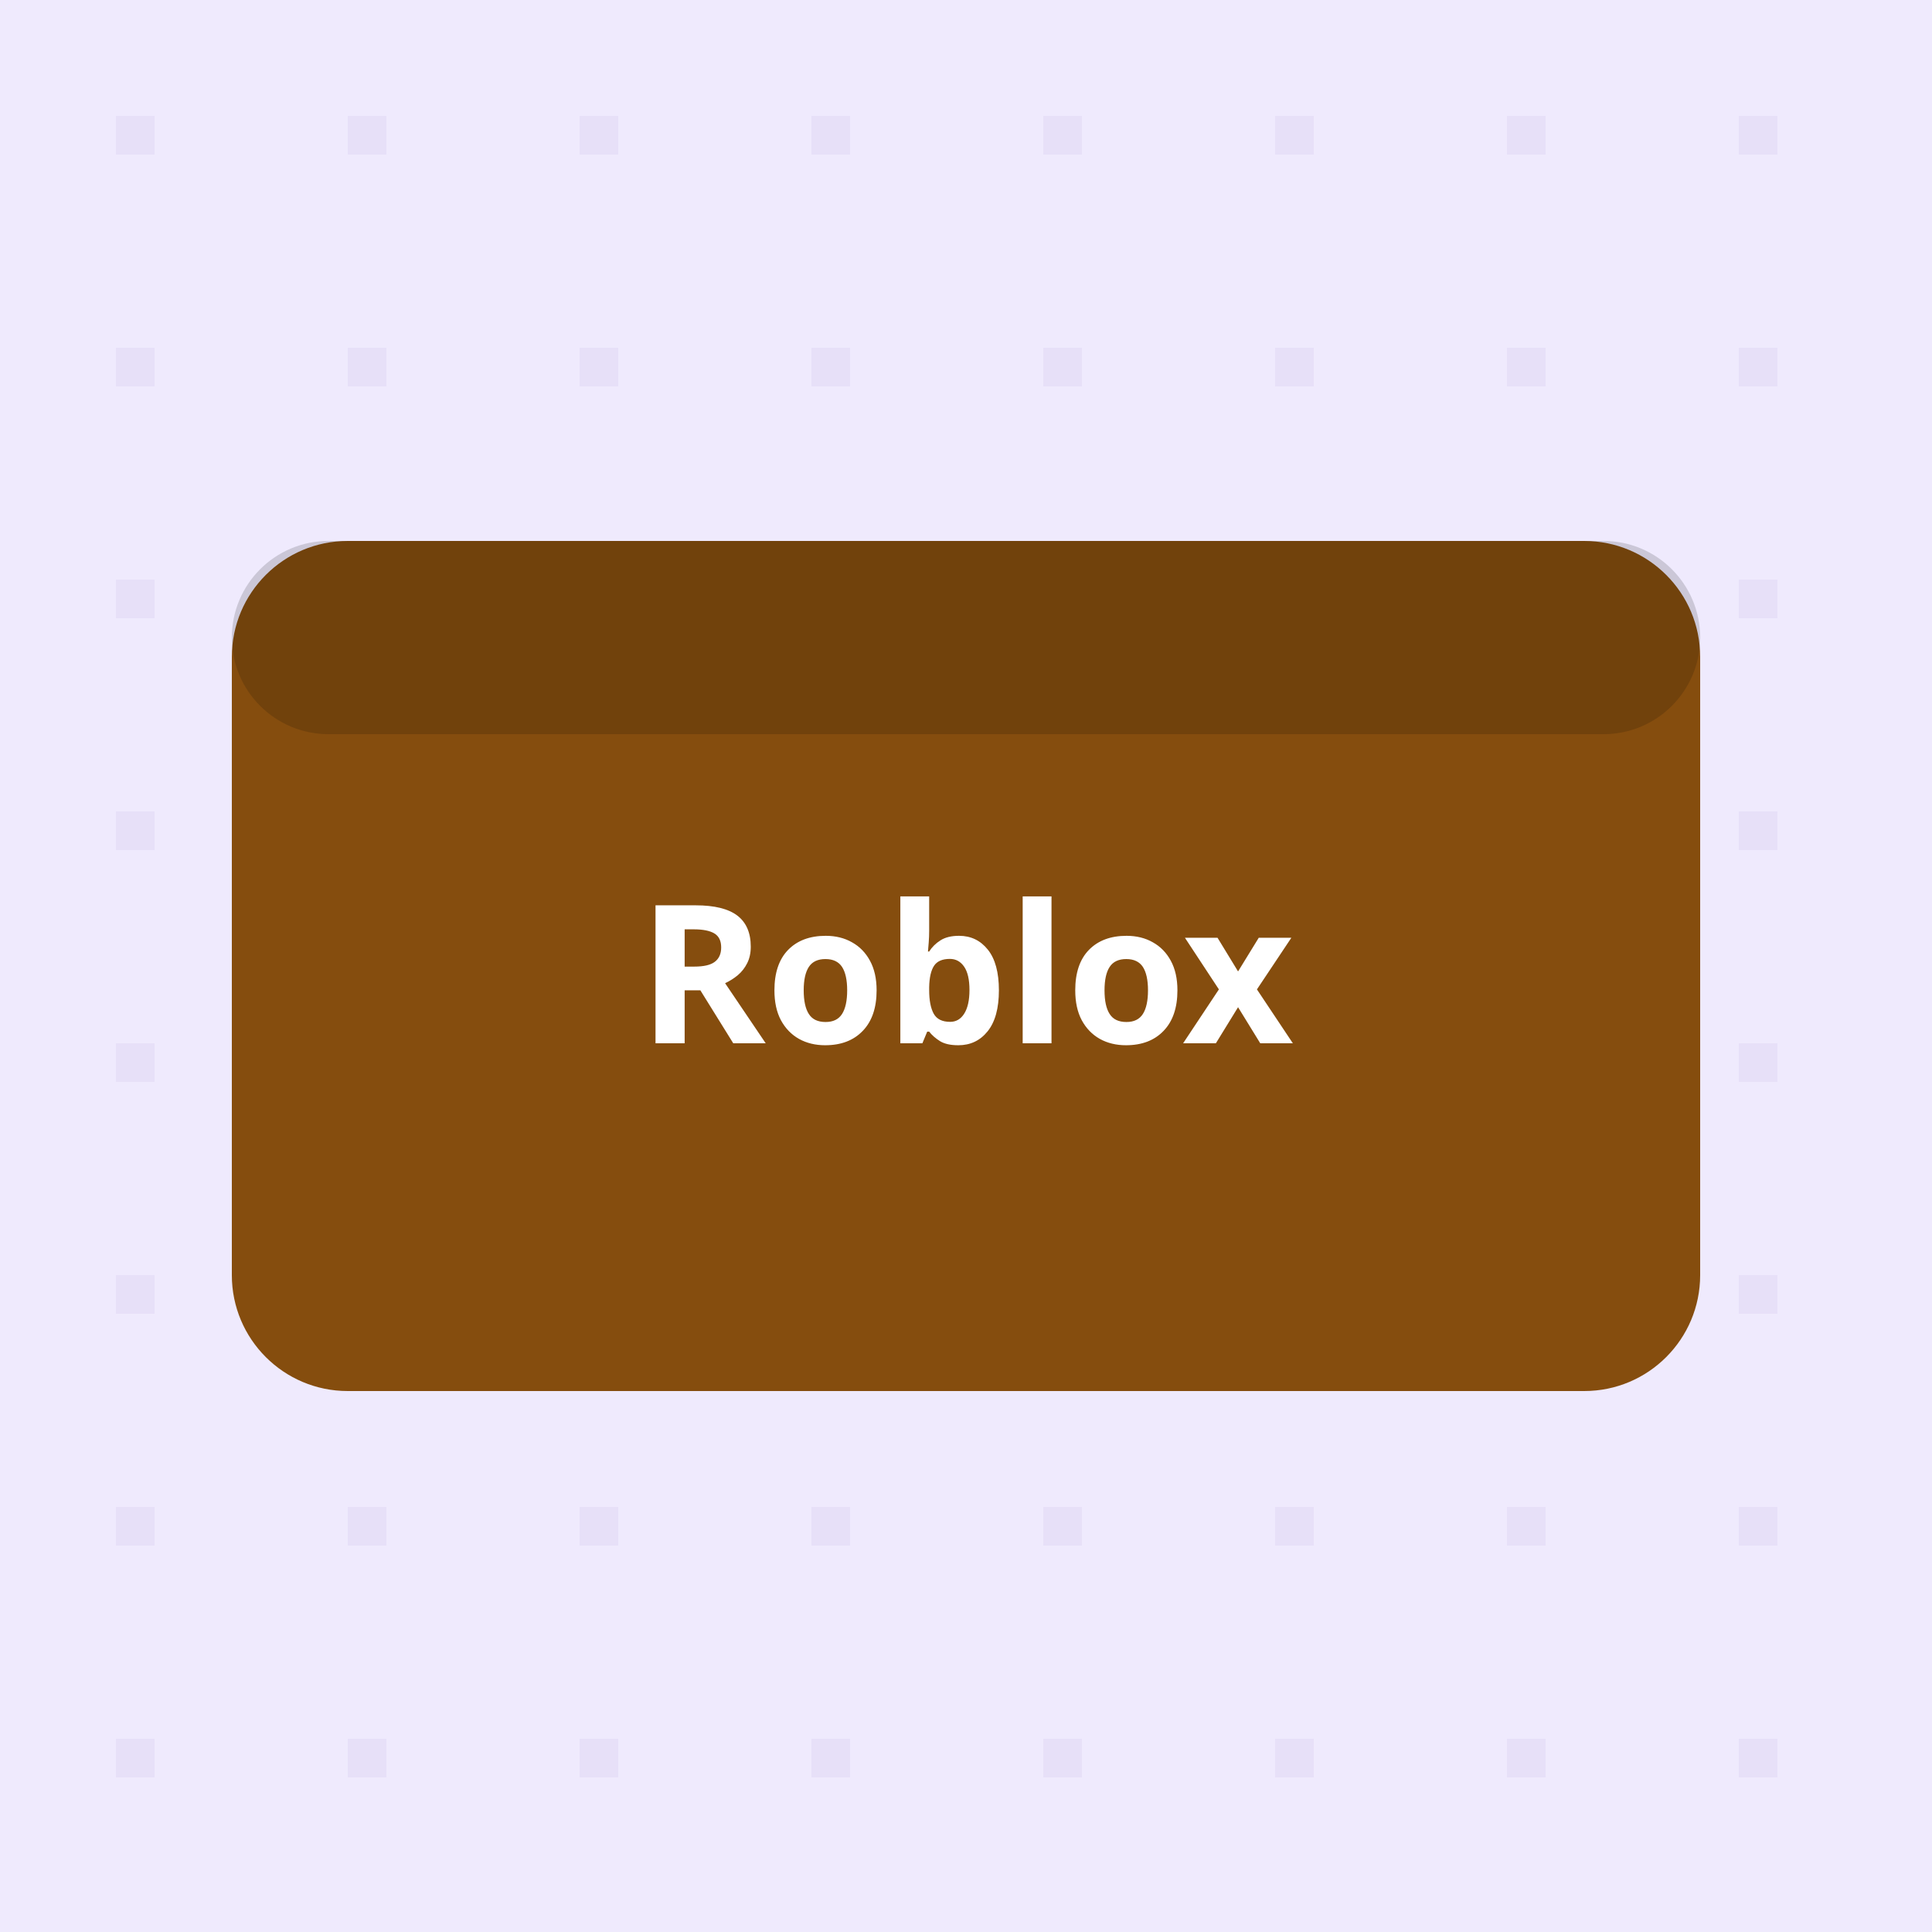
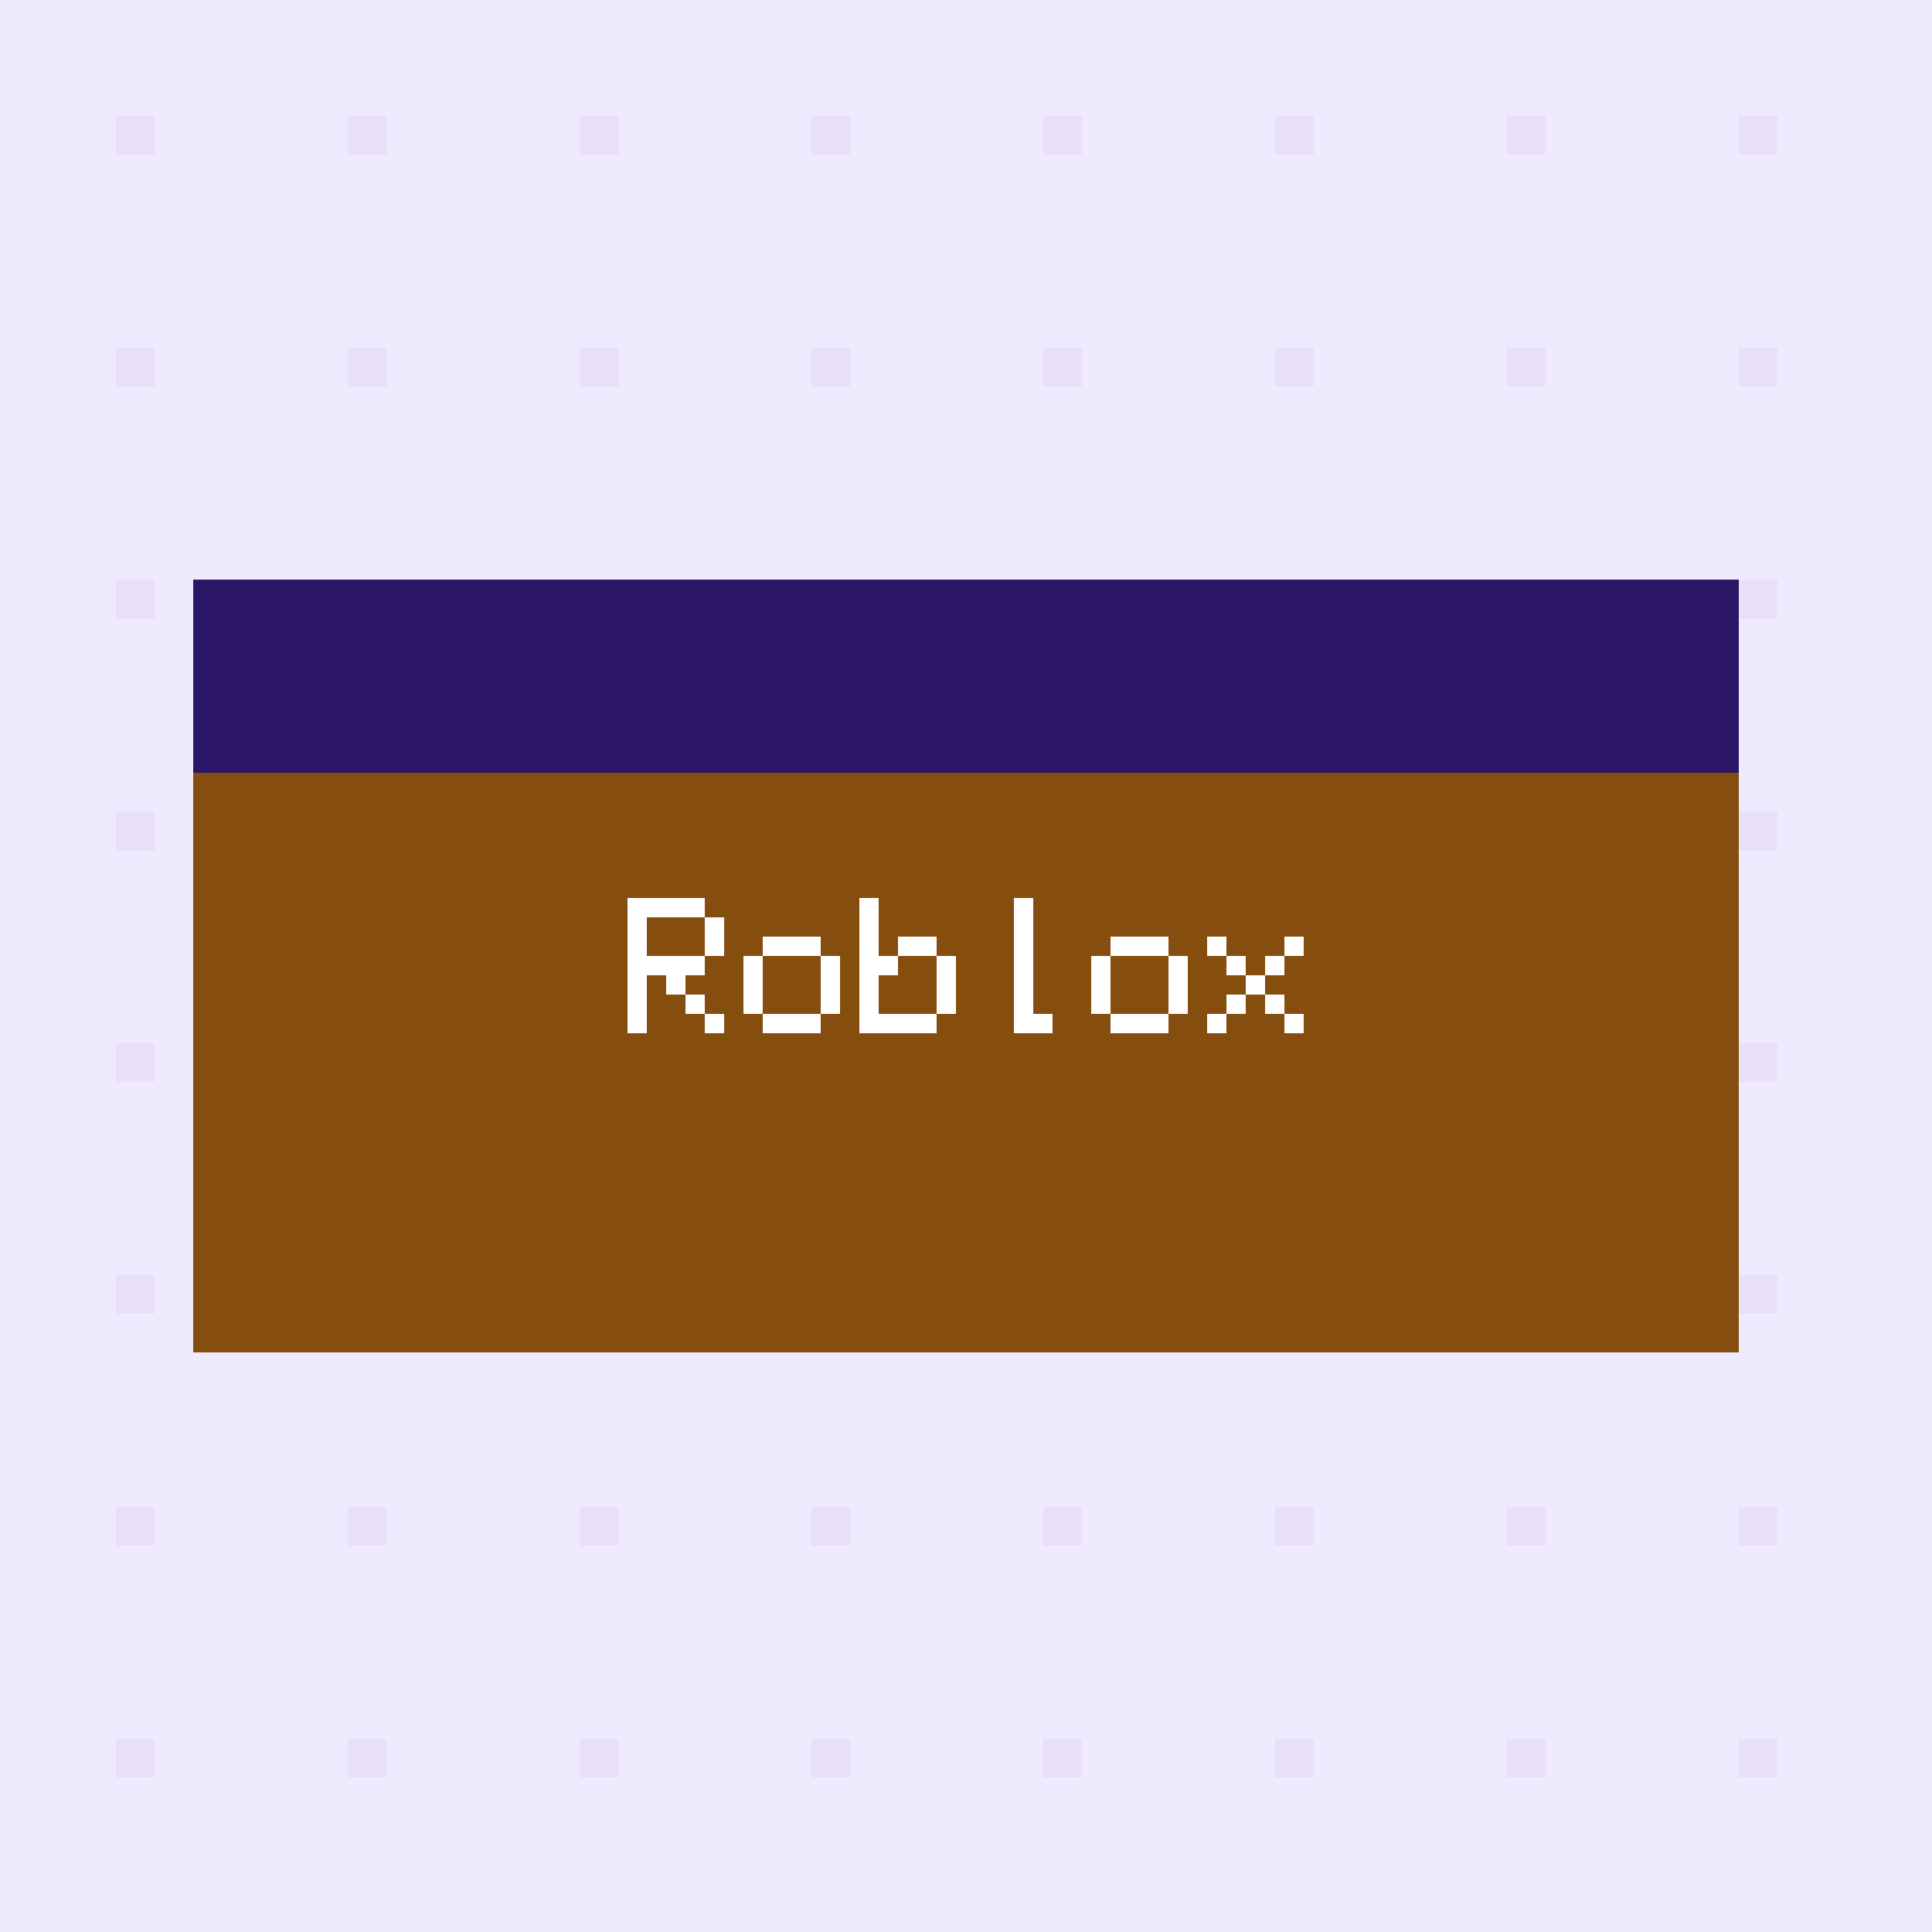
- <svg xmlns="http://www.w3.org/2000/svg" width="200" height="200" viewBox="0 0 200 200">
+ <svg xmlns="http://www.w3.org/2000/svg" width="200" height="200" viewBox="0 0 200 200" shape-rendering="crispEdges">
  <rect width="200" height="200" fill="#efeafd" />
  <rect x="12" y="12" width="4" height="4" fill="#3b1f8e" opacity="0.05" />
  <rect x="36" y="12" width="4" height="4" fill="#3b1f8e" opacity="0.05" />
  <rect x="60" y="12" width="4" height="4" fill="#3b1f8e" opacity="0.05" />
  <rect x="84" y="12" width="4" height="4" fill="#3b1f8e" opacity="0.05" />
  <rect x="108" y="12" width="4" height="4" fill="#3b1f8e" opacity="0.05" />
  <rect x="132" y="12" width="4" height="4" fill="#3b1f8e" opacity="0.05" />
  <rect x="156" y="12" width="4" height="4" fill="#3b1f8e" opacity="0.05" />
  <rect x="180" y="12" width="4" height="4" fill="#3b1f8e" opacity="0.05" />
  <rect x="12" y="36" width="4" height="4" fill="#3b1f8e" opacity="0.05" />
  <rect x="36" y="36" width="4" height="4" fill="#3b1f8e" opacity="0.05" />
  <rect x="60" y="36" width="4" height="4" fill="#3b1f8e" opacity="0.05" />
  <rect x="84" y="36" width="4" height="4" fill="#3b1f8e" opacity="0.05" />
  <rect x="108" y="36" width="4" height="4" fill="#3b1f8e" opacity="0.05" />
  <rect x="132" y="36" width="4" height="4" fill="#3b1f8e" opacity="0.05" />
  <rect x="156" y="36" width="4" height="4" fill="#3b1f8e" opacity="0.05" />
  <rect x="180" y="36" width="4" height="4" fill="#3b1f8e" opacity="0.05" />
  <rect x="12" y="60" width="4" height="4" fill="#3b1f8e" opacity="0.05" />
  <rect x="36" y="60" width="4" height="4" fill="#3b1f8e" opacity="0.05" />
  <rect x="60" y="60" width="4" height="4" fill="#3b1f8e" opacity="0.05" />
  <rect x="84" y="60" width="4" height="4" fill="#3b1f8e" opacity="0.05" />
  <rect x="108" y="60" width="4" height="4" fill="#3b1f8e" opacity="0.05" />
  <rect x="132" y="60" width="4" height="4" fill="#3b1f8e" opacity="0.05" />
  <rect x="156" y="60" width="4" height="4" fill="#3b1f8e" opacity="0.05" />
  <rect x="180" y="60" width="4" height="4" fill="#3b1f8e" opacity="0.05" />
  <rect x="12" y="84" width="4" height="4" fill="#3b1f8e" opacity="0.05" />
  <rect x="36" y="84" width="4" height="4" fill="#3b1f8e" opacity="0.05" />
  <rect x="60" y="84" width="4" height="4" fill="#3b1f8e" opacity="0.05" />
  <rect x="84" y="84" width="4" height="4" fill="#3b1f8e" opacity="0.05" />
  <rect x="108" y="84" width="4" height="4" fill="#3b1f8e" opacity="0.05" />
  <rect x="132" y="84" width="4" height="4" fill="#3b1f8e" opacity="0.05" />
  <rect x="156" y="84" width="4" height="4" fill="#3b1f8e" opacity="0.05" />
  <rect x="180" y="84" width="4" height="4" fill="#3b1f8e" opacity="0.05" />
  <rect x="12" y="108" width="4" height="4" fill="#3b1f8e" opacity="0.05" />
  <rect x="36" y="108" width="4" height="4" fill="#3b1f8e" opacity="0.05" />
  <rect x="60" y="108" width="4" height="4" fill="#3b1f8e" opacity="0.05" />
  <rect x="84" y="108" width="4" height="4" fill="#3b1f8e" opacity="0.05" />
  <rect x="108" y="108" width="4" height="4" fill="#3b1f8e" opacity="0.05" />
  <rect x="132" y="108" width="4" height="4" fill="#3b1f8e" opacity="0.05" />
  <rect x="156" y="108" width="4" height="4" fill="#3b1f8e" opacity="0.05" />
  <rect x="180" y="108" width="4" height="4" fill="#3b1f8e" opacity="0.05" />
  <rect x="12" y="132" width="4" height="4" fill="#3b1f8e" opacity="0.05" />
  <rect x="36" y="132" width="4" height="4" fill="#3b1f8e" opacity="0.05" />
  <rect x="60" y="132" width="4" height="4" fill="#3b1f8e" opacity="0.05" />
  <rect x="84" y="132" width="4" height="4" fill="#3b1f8e" opacity="0.05" />
  <rect x="108" y="132" width="4" height="4" fill="#3b1f8e" opacity="0.05" />
  <rect x="132" y="132" width="4" height="4" fill="#3b1f8e" opacity="0.05" />
  <rect x="156" y="132" width="4" height="4" fill="#3b1f8e" opacity="0.05" />
  <rect x="180" y="132" width="4" height="4" fill="#3b1f8e" opacity="0.05" />
  <rect x="12" y="156" width="4" height="4" fill="#3b1f8e" opacity="0.05" />
  <rect x="36" y="156" width="4" height="4" fill="#3b1f8e" opacity="0.05" />
  <rect x="60" y="156" width="4" height="4" fill="#3b1f8e" opacity="0.05" />
  <rect x="84" y="156" width="4" height="4" fill="#3b1f8e" opacity="0.05" />
  <rect x="108" y="156" width="4" height="4" fill="#3b1f8e" opacity="0.05" />
  <rect x="132" y="156" width="4" height="4" fill="#3b1f8e" opacity="0.05" />
  <rect x="156" y="156" width="4" height="4" fill="#3b1f8e" opacity="0.05" />
  <rect x="180" y="156" width="4" height="4" fill="#3b1f8e" opacity="0.05" />
  <rect x="12" y="180" width="4" height="4" fill="#3b1f8e" opacity="0.05" />
  <rect x="36" y="180" width="4" height="4" fill="#3b1f8e" opacity="0.05" />
  <rect x="60" y="180" width="4" height="4" fill="#3b1f8e" opacity="0.05" />
  <rect x="84" y="180" width="4" height="4" fill="#3b1f8e" opacity="0.05" />
  <rect x="108" y="180" width="4" height="4" fill="#3b1f8e" opacity="0.05" />
  <rect x="132" y="180" width="4" height="4" fill="#3b1f8e" opacity="0.05" />
  <rect x="156" y="180" width="4" height="4" fill="#3b1f8e" opacity="0.05" />
  <rect x="180" y="180" width="4" height="4" fill="#3b1f8e" opacity="0.05" />
-   <rect x="24" y="56" width="152" height="88" rx="12" fill="#854d0e" />
-   <rect x="24" y="56" width="152" height="20" rx="10" fill="#000000" opacity="0.15" />
-   <text x="100" y="108" font-family="'Space Grotesk', system-ui, sans-serif" font-size="20" font-weight="700" fill="#ffffff" text-anchor="middle">Roblox</text>
+   <rect x="20" y="60" width="10" height="10" fill="#854d0e" />
+   <rect x="30" y="60" width="10" height="10" fill="#854d0e" />
+   <rect x="40" y="60" width="10" height="10" fill="#854d0e" />
+   <rect x="50" y="60" width="10" height="10" fill="#854d0e" />
+   <rect x="60" y="60" width="10" height="10" fill="#854d0e" />
+   <rect x="70" y="60" width="10" height="10" fill="#854d0e" />
+   <rect x="80" y="60" width="10" height="10" fill="#854d0e" />
+   <rect x="90" y="60" width="10" height="10" fill="#854d0e" />
+   <rect x="100" y="60" width="10" height="10" fill="#854d0e" />
+   <rect x="110" y="60" width="10" height="10" fill="#854d0e" />
+   <rect x="120" y="60" width="10" height="10" fill="#854d0e" />
+   <rect x="130" y="60" width="10" height="10" fill="#854d0e" />
+   <rect x="140" y="60" width="10" height="10" fill="#854d0e" />
+   <rect x="150" y="60" width="10" height="10" fill="#854d0e" />
+   <rect x="160" y="60" width="10" height="10" fill="#854d0e" />
+   <rect x="170" y="60" width="10" height="10" fill="#854d0e" />
+   <rect x="20" y="70" width="10" height="10" fill="#854d0e" />
+   <rect x="30" y="70" width="10" height="10" fill="#854d0e" />
+   <rect x="40" y="70" width="10" height="10" fill="#854d0e" />
+   <rect x="50" y="70" width="10" height="10" fill="#854d0e" />
+   <rect x="60" y="70" width="10" height="10" fill="#854d0e" />
+   <rect x="70" y="70" width="10" height="10" fill="#854d0e" />
+   <rect x="80" y="70" width="10" height="10" fill="#854d0e" />
+   <rect x="90" y="70" width="10" height="10" fill="#854d0e" />
+   <rect x="100" y="70" width="10" height="10" fill="#854d0e" />
+   <rect x="110" y="70" width="10" height="10" fill="#854d0e" />
+   <rect x="120" y="70" width="10" height="10" fill="#854d0e" />
+   <rect x="130" y="70" width="10" height="10" fill="#854d0e" />
+   <rect x="140" y="70" width="10" height="10" fill="#854d0e" />
+   <rect x="150" y="70" width="10" height="10" fill="#854d0e" />
+   <rect x="160" y="70" width="10" height="10" fill="#854d0e" />
+   <rect x="170" y="70" width="10" height="10" fill="#854d0e" />
+   <rect x="20" y="80" width="10" height="10" fill="#854d0e" />
+   <rect x="30" y="80" width="10" height="10" fill="#854d0e" />
+   <rect x="40" y="80" width="10" height="10" fill="#854d0e" />
+   <rect x="50" y="80" width="10" height="10" fill="#854d0e" />
+   <rect x="60" y="80" width="10" height="10" fill="#854d0e" />
+   <rect x="70" y="80" width="10" height="10" fill="#854d0e" />
+   <rect x="80" y="80" width="10" height="10" fill="#854d0e" />
+   <rect x="90" y="80" width="10" height="10" fill="#854d0e" />
+   <rect x="100" y="80" width="10" height="10" fill="#854d0e" />
+   <rect x="110" y="80" width="10" height="10" fill="#854d0e" />
+   <rect x="120" y="80" width="10" height="10" fill="#854d0e" />
+   <rect x="130" y="80" width="10" height="10" fill="#854d0e" />
+   <rect x="140" y="80" width="10" height="10" fill="#854d0e" />
+   <rect x="150" y="80" width="10" height="10" fill="#854d0e" />
+   <rect x="160" y="80" width="10" height="10" fill="#854d0e" />
+   <rect x="170" y="80" width="10" height="10" fill="#854d0e" />
+   <rect x="20" y="90" width="10" height="10" fill="#854d0e" />
+   <rect x="30" y="90" width="10" height="10" fill="#854d0e" />
+   <rect x="40" y="90" width="10" height="10" fill="#854d0e" />
+   <rect x="50" y="90" width="10" height="10" fill="#854d0e" />
+   <rect x="60" y="90" width="10" height="10" fill="#854d0e" />
+   <rect x="70" y="90" width="10" height="10" fill="#854d0e" />
+   <rect x="80" y="90" width="10" height="10" fill="#854d0e" />
+   <rect x="90" y="90" width="10" height="10" fill="#854d0e" />
+   <rect x="100" y="90" width="10" height="10" fill="#854d0e" />
+   <rect x="110" y="90" width="10" height="10" fill="#854d0e" />
+   <rect x="120" y="90" width="10" height="10" fill="#854d0e" />
+   <rect x="130" y="90" width="10" height="10" fill="#854d0e" />
+   <rect x="140" y="90" width="10" height="10" fill="#854d0e" />
+   <rect x="150" y="90" width="10" height="10" fill="#854d0e" />
+   <rect x="160" y="90" width="10" height="10" fill="#854d0e" />
+   <rect x="170" y="90" width="10" height="10" fill="#854d0e" />
+   <rect x="20" y="100" width="10" height="10" fill="#854d0e" />
+   <rect x="30" y="100" width="10" height="10" fill="#854d0e" />
+   <rect x="40" y="100" width="10" height="10" fill="#854d0e" />
+   <rect x="50" y="100" width="10" height="10" fill="#854d0e" />
+   <rect x="60" y="100" width="10" height="10" fill="#854d0e" />
+   <rect x="70" y="100" width="10" height="10" fill="#854d0e" />
+   <rect x="80" y="100" width="10" height="10" fill="#854d0e" />
+   <rect x="90" y="100" width="10" height="10" fill="#854d0e" />
+   <rect x="100" y="100" width="10" height="10" fill="#854d0e" />
+   <rect x="110" y="100" width="10" height="10" fill="#854d0e" />
+   <rect x="120" y="100" width="10" height="10" fill="#854d0e" />
+   <rect x="130" y="100" width="10" height="10" fill="#854d0e" />
+   <rect x="140" y="100" width="10" height="10" fill="#854d0e" />
+   <rect x="150" y="100" width="10" height="10" fill="#854d0e" />
+   <rect x="160" y="100" width="10" height="10" fill="#854d0e" />
+   <rect x="170" y="100" width="10" height="10" fill="#854d0e" />
+   <rect x="20" y="110" width="10" height="10" fill="#854d0e" />
+   <rect x="30" y="110" width="10" height="10" fill="#854d0e" />
+   <rect x="40" y="110" width="10" height="10" fill="#854d0e" />
+   <rect x="50" y="110" width="10" height="10" fill="#854d0e" />
+   <rect x="60" y="110" width="10" height="10" fill="#854d0e" />
+   <rect x="70" y="110" width="10" height="10" fill="#854d0e" />
+   <rect x="80" y="110" width="10" height="10" fill="#854d0e" />
+   <rect x="90" y="110" width="10" height="10" fill="#854d0e" />
+   <rect x="100" y="110" width="10" height="10" fill="#854d0e" />
+   <rect x="110" y="110" width="10" height="10" fill="#854d0e" />
+   <rect x="120" y="110" width="10" height="10" fill="#854d0e" />
+   <rect x="130" y="110" width="10" height="10" fill="#854d0e" />
+   <rect x="140" y="110" width="10" height="10" fill="#854d0e" />
+   <rect x="150" y="110" width="10" height="10" fill="#854d0e" />
+   <rect x="160" y="110" width="10" height="10" fill="#854d0e" />
+   <rect x="170" y="110" width="10" height="10" fill="#854d0e" />
+   <rect x="20" y="120" width="10" height="10" fill="#854d0e" />
+   <rect x="30" y="120" width="10" height="10" fill="#854d0e" />
+   <rect x="40" y="120" width="10" height="10" fill="#854d0e" />
+   <rect x="50" y="120" width="10" height="10" fill="#854d0e" />
+   <rect x="60" y="120" width="10" height="10" fill="#854d0e" />
+   <rect x="70" y="120" width="10" height="10" fill="#854d0e" />
+   <rect x="80" y="120" width="10" height="10" fill="#854d0e" />
+   <rect x="90" y="120" width="10" height="10" fill="#854d0e" />
+   <rect x="100" y="120" width="10" height="10" fill="#854d0e" />
+   <rect x="110" y="120" width="10" height="10" fill="#854d0e" />
+   <rect x="120" y="120" width="10" height="10" fill="#854d0e" />
+   <rect x="130" y="120" width="10" height="10" fill="#854d0e" />
+   <rect x="140" y="120" width="10" height="10" fill="#854d0e" />
+   <rect x="150" y="120" width="10" height="10" fill="#854d0e" />
+   <rect x="160" y="120" width="10" height="10" fill="#854d0e" />
+   <rect x="170" y="120" width="10" height="10" fill="#854d0e" />
+   <rect x="20" y="130" width="10" height="10" fill="#854d0e" />
+   <rect x="30" y="130" width="10" height="10" fill="#854d0e" />
+   <rect x="40" y="130" width="10" height="10" fill="#854d0e" />
+   <rect x="50" y="130" width="10" height="10" fill="#854d0e" />
+   <rect x="60" y="130" width="10" height="10" fill="#854d0e" />
+   <rect x="70" y="130" width="10" height="10" fill="#854d0e" />
+   <rect x="80" y="130" width="10" height="10" fill="#854d0e" />
+   <rect x="90" y="130" width="10" height="10" fill="#854d0e" />
+   <rect x="100" y="130" width="10" height="10" fill="#854d0e" />
+   <rect x="110" y="130" width="10" height="10" fill="#854d0e" />
+   <rect x="120" y="130" width="10" height="10" fill="#854d0e" />
+   <rect x="130" y="130" width="10" height="10" fill="#854d0e" />
+   <rect x="140" y="130" width="10" height="10" fill="#854d0e" />
+   <rect x="150" y="130" width="10" height="10" fill="#854d0e" />
+   <rect x="160" y="130" width="10" height="10" fill="#854d0e" />
+   <rect x="170" y="130" width="10" height="10" fill="#854d0e" />
+   <rect x="20" y="60" width="10" height="10" fill="#2a1566" />
+   <rect x="30" y="60" width="10" height="10" fill="#2a1566" />
+   <rect x="40" y="60" width="10" height="10" fill="#2a1566" />
+   <rect x="50" y="60" width="10" height="10" fill="#2a1566" />
+   <rect x="60" y="60" width="10" height="10" fill="#2a1566" />
+   <rect x="70" y="60" width="10" height="10" fill="#2a1566" />
+   <rect x="80" y="60" width="10" height="10" fill="#2a1566" />
+   <rect x="90" y="60" width="10" height="10" fill="#2a1566" />
+   <rect x="100" y="60" width="10" height="10" fill="#2a1566" />
+   <rect x="110" y="60" width="10" height="10" fill="#2a1566" />
+   <rect x="120" y="60" width="10" height="10" fill="#2a1566" />
+   <rect x="130" y="60" width="10" height="10" fill="#2a1566" />
+   <rect x="140" y="60" width="10" height="10" fill="#2a1566" />
+   <rect x="150" y="60" width="10" height="10" fill="#2a1566" />
+   <rect x="160" y="60" width="10" height="10" fill="#2a1566" />
+   <rect x="170" y="60" width="10" height="10" fill="#2a1566" />
+   <rect x="20" y="70" width="10" height="10" fill="#2a1566" />
+   <rect x="30" y="70" width="10" height="10" fill="#2a1566" />
+   <rect x="40" y="70" width="10" height="10" fill="#2a1566" />
+   <rect x="50" y="70" width="10" height="10" fill="#2a1566" />
+   <rect x="60" y="70" width="10" height="10" fill="#2a1566" />
+   <rect x="70" y="70" width="10" height="10" fill="#2a1566" />
+   <rect x="80" y="70" width="10" height="10" fill="#2a1566" />
+   <rect x="90" y="70" width="10" height="10" fill="#2a1566" />
+   <rect x="100" y="70" width="10" height="10" fill="#2a1566" />
+   <rect x="110" y="70" width="10" height="10" fill="#2a1566" />
+   <rect x="120" y="70" width="10" height="10" fill="#2a1566" />
+   <rect x="130" y="70" width="10" height="10" fill="#2a1566" />
+   <rect x="140" y="70" width="10" height="10" fill="#2a1566" />
+   <rect x="150" y="70" width="10" height="10" fill="#2a1566" />
+   <rect x="160" y="70" width="10" height="10" fill="#2a1566" />
+   <rect x="170" y="70" width="10" height="10" fill="#2a1566" />
+   <rect x="65" y="93" width="2" height="2" fill="#ffffff" />
+   <rect x="67" y="93" width="2" height="2" fill="#ffffff" />
+   <rect x="69" y="93" width="2" height="2" fill="#ffffff" />
+   <rect x="71" y="93" width="2" height="2" fill="#ffffff" />
+   <rect x="65" y="95" width="2" height="2" fill="#ffffff" />
+   <rect x="73" y="95" width="2" height="2" fill="#ffffff" />
+   <rect x="65" y="97" width="2" height="2" fill="#ffffff" />
+   <rect x="73" y="97" width="2" height="2" fill="#ffffff" />
+   <rect x="65" y="99" width="2" height="2" fill="#ffffff" />
+   <rect x="67" y="99" width="2" height="2" fill="#ffffff" />
+   <rect x="69" y="99" width="2" height="2" fill="#ffffff" />
+   <rect x="71" y="99" width="2" height="2" fill="#ffffff" />
+   <rect x="65" y="101" width="2" height="2" fill="#ffffff" />
+   <rect x="69" y="101" width="2" height="2" fill="#ffffff" />
+   <rect x="65" y="103" width="2" height="2" fill="#ffffff" />
+   <rect x="71" y="103" width="2" height="2" fill="#ffffff" />
+   <rect x="65" y="105" width="2" height="2" fill="#ffffff" />
+   <rect x="73" y="105" width="2" height="2" fill="#ffffff" />
+   <rect x="79" y="97" width="2" height="2" fill="#ffffff" />
+   <rect x="81" y="97" width="2" height="2" fill="#ffffff" />
+   <rect x="83" y="97" width="2" height="2" fill="#ffffff" />
+   <rect x="77" y="99" width="2" height="2" fill="#ffffff" />
+   <rect x="85" y="99" width="2" height="2" fill="#ffffff" />
+   <rect x="77" y="101" width="2" height="2" fill="#ffffff" />
+   <rect x="85" y="101" width="2" height="2" fill="#ffffff" />
+   <rect x="77" y="103" width="2" height="2" fill="#ffffff" />
+   <rect x="85" y="103" width="2" height="2" fill="#ffffff" />
+   <rect x="79" y="105" width="2" height="2" fill="#ffffff" />
+   <rect x="81" y="105" width="2" height="2" fill="#ffffff" />
+   <rect x="83" y="105" width="2" height="2" fill="#ffffff" />
+   <rect x="89" y="93" width="2" height="2" fill="#ffffff" />
+   <rect x="89" y="95" width="2" height="2" fill="#ffffff" />
+   <rect x="89" y="97" width="2" height="2" fill="#ffffff" />
+   <rect x="93" y="97" width="2" height="2" fill="#ffffff" />
+   <rect x="95" y="97" width="2" height="2" fill="#ffffff" />
+   <rect x="89" y="99" width="2" height="2" fill="#ffffff" />
+   <rect x="91" y="99" width="2" height="2" fill="#ffffff" />
+   <rect x="97" y="99" width="2" height="2" fill="#ffffff" />
+   <rect x="89" y="101" width="2" height="2" fill="#ffffff" />
+   <rect x="97" y="101" width="2" height="2" fill="#ffffff" />
+   <rect x="89" y="103" width="2" height="2" fill="#ffffff" />
+   <rect x="97" y="103" width="2" height="2" fill="#ffffff" />
+   <rect x="89" y="105" width="2" height="2" fill="#ffffff" />
+   <rect x="91" y="105" width="2" height="2" fill="#ffffff" />
+   <rect x="93" y="105" width="2" height="2" fill="#ffffff" />
+   <rect x="95" y="105" width="2" height="2" fill="#ffffff" />
+   <rect x="105" y="93" width="2" height="2" fill="#ffffff" />
+   <rect x="105" y="95" width="2" height="2" fill="#ffffff" />
+   <rect x="105" y="97" width="2" height="2" fill="#ffffff" />
+   <rect x="105" y="99" width="2" height="2" fill="#ffffff" />
+   <rect x="105" y="101" width="2" height="2" fill="#ffffff" />
+   <rect x="105" y="103" width="2" height="2" fill="#ffffff" />
+   <rect x="105" y="105" width="2" height="2" fill="#ffffff" />
+   <rect x="107" y="105" width="2" height="2" fill="#ffffff" />
+   <rect x="115" y="97" width="2" height="2" fill="#ffffff" />
+   <rect x="117" y="97" width="2" height="2" fill="#ffffff" />
+   <rect x="119" y="97" width="2" height="2" fill="#ffffff" />
+   <rect x="113" y="99" width="2" height="2" fill="#ffffff" />
+   <rect x="121" y="99" width="2" height="2" fill="#ffffff" />
+   <rect x="113" y="101" width="2" height="2" fill="#ffffff" />
+   <rect x="121" y="101" width="2" height="2" fill="#ffffff" />
+   <rect x="113" y="103" width="2" height="2" fill="#ffffff" />
+   <rect x="121" y="103" width="2" height="2" fill="#ffffff" />
+   <rect x="115" y="105" width="2" height="2" fill="#ffffff" />
+   <rect x="117" y="105" width="2" height="2" fill="#ffffff" />
+   <rect x="119" y="105" width="2" height="2" fill="#ffffff" />
+   <rect x="125" y="97" width="2" height="2" fill="#ffffff" />
+   <rect x="133" y="97" width="2" height="2" fill="#ffffff" />
+   <rect x="127" y="99" width="2" height="2" fill="#ffffff" />
+   <rect x="131" y="99" width="2" height="2" fill="#ffffff" />
+   <rect x="129" y="101" width="2" height="2" fill="#ffffff" />
+   <rect x="127" y="103" width="2" height="2" fill="#ffffff" />
+   <rect x="131" y="103" width="2" height="2" fill="#ffffff" />
+   <rect x="125" y="105" width="2" height="2" fill="#ffffff" />
+   <rect x="133" y="105" width="2" height="2" fill="#ffffff" />
</svg>
